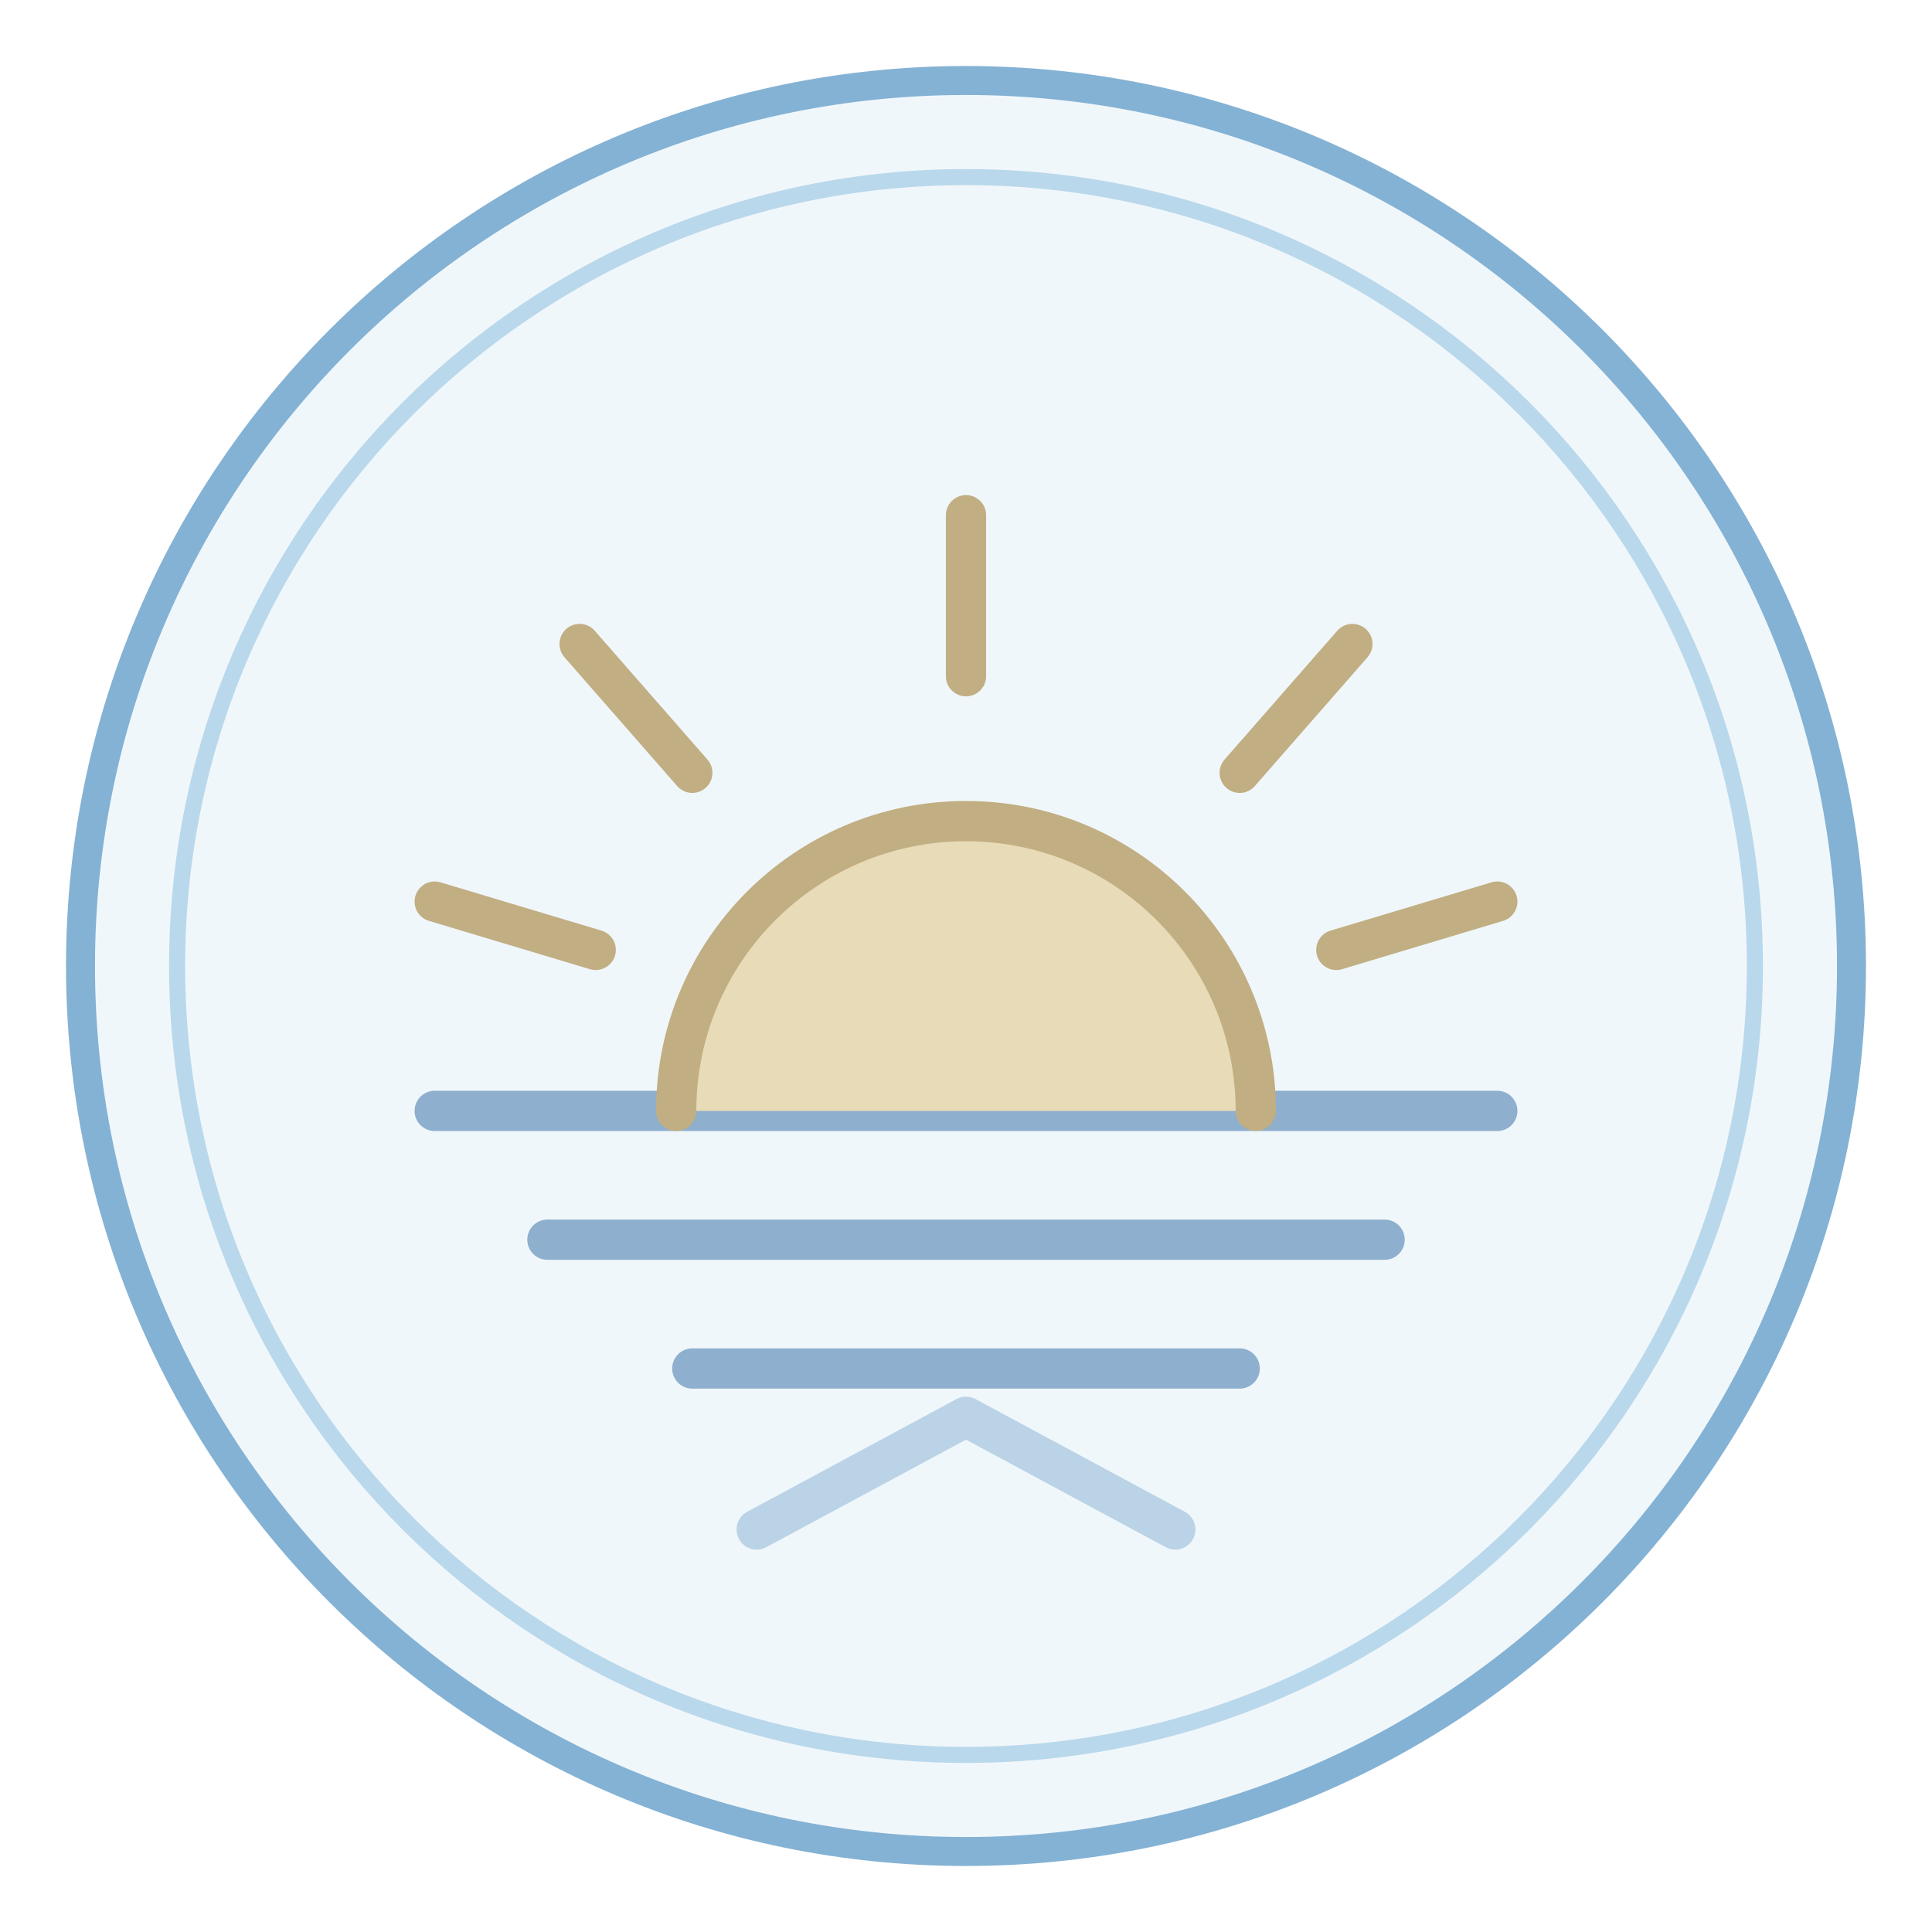
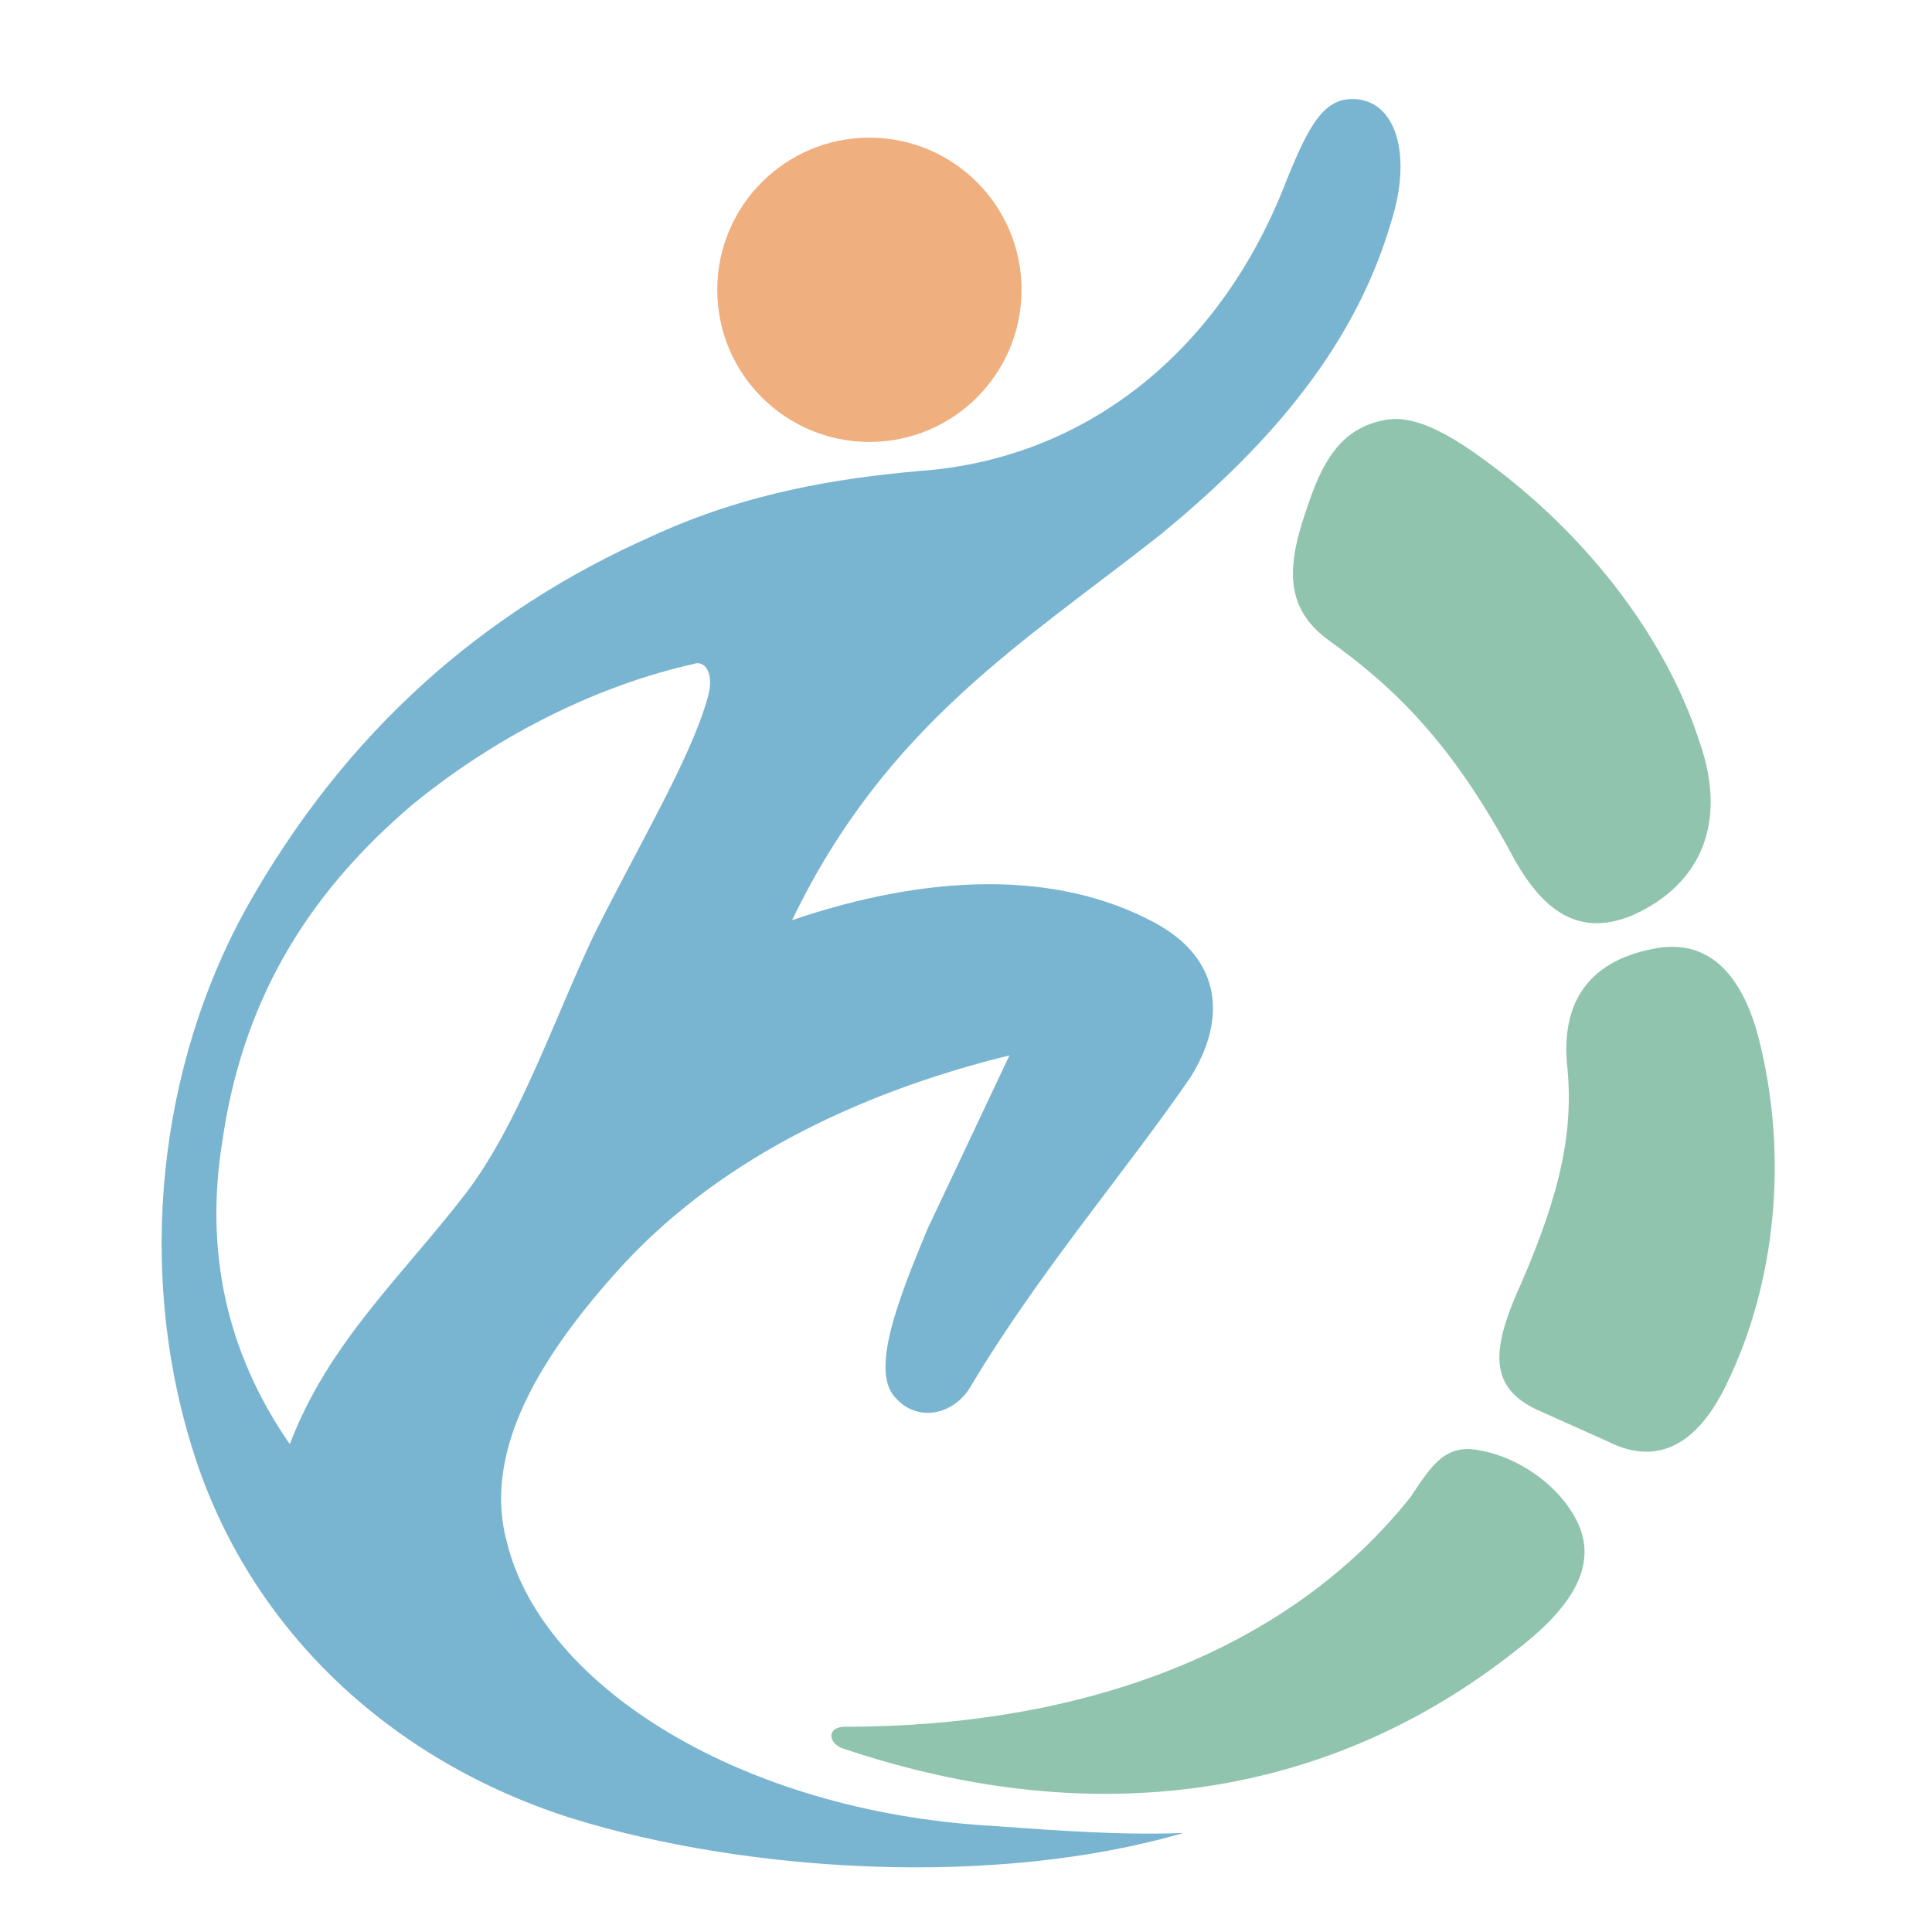
- <svg xmlns="http://www.w3.org/2000/svg" viewBox="0 0 120 120" fill="none">
-   <circle cx="60" cy="60" r="55" fill="#f0f7fb" stroke="#84b2d4" stroke-width="1.8" />
-   <circle cx="60" cy="60" r="49" stroke="#bad8eb" stroke-width="1" />
-   <g stroke="#739abc" stroke-width="2.5" stroke-linecap="round" stroke-linejoin="round">
-     <path d="M27 69h66m-59 8h52m-43 8h34" stroke="#8eafcd" />
-     <path d="M42 69a18 18 0 0 1 36 0" fill="#e8dbb7" stroke="#c1ae82" />
-     <path d="M60 32v10M36 40l7 8m41-8-7 8M27 56l10 3m56-3-10 3" stroke="#c1ae82" />
-     <path d="m47 95 13-7 13 7" stroke="#bad3e6" />
-   </g>
+ <svg xmlns="http://www.w3.org/2000/svg" viewBox="240 210 800 800" fill="none">
+   <circle cx="600" cy="330" r="63" fill="#efaf7f" />
+   <path fill="#79b5d1" fill-rule="evenodd" d="M800 251C818 251 825 274 816 302C800 357 761 398 721 431C664 476 607 510 568 591C624 572 677 570 718 592C746 607 748 632 733 656C707 694 670 737 642 784C635 796 620 799 611 789C600 778 612 748 624 719L658 647C593 663 535 692 495 737C461 775 440 813 450 849C465 909 548 960 650 966C678 968 704 970 730 969C651 992 548 985 477 963C401 939 343 884 320 811C296 735 306 651 342 586C383 513 440 463 510 432C549 414 587 408 621 405C690 400 746 355 773 284C782 262 788 251 800 251ZM527 485C491 493 449 512 411 543C365 582 340 627 332 683C325 727 333 769 360 808C376 766 406 739 433 704C455 675 469 633 486 597C505 559 526 524 533 499C536 489 532 483 527 485Z" />
+   <path fill="#91c4af" d="M813 384C827 381 844 392 862 406C898 434 930 474 944 518C955 550 945 576 916 589C892 599 877 585 865 562C841 518 818 495 790 475C771 461 773 443 782 418C789 397 798 387 813 384Z" />
+   <path fill="#91c4af" d="M924 603C947 598 961 613 968 639C981 689 975 742 955 783C944 806 928 818 906 807L877 794C857 785 858 770 867 748C884 710 892 682 889 652C886 624 899 608 924 603Z" />
+   <path fill="#91c4af" d="M848 810C864 811 883 822 892 838C904 859 888 878 867 894C792 953 696 970 589 934C583 932 582 925 590 925C688 925 773 894 824 830C832 818 837 810 848 810Z" />
</svg>
